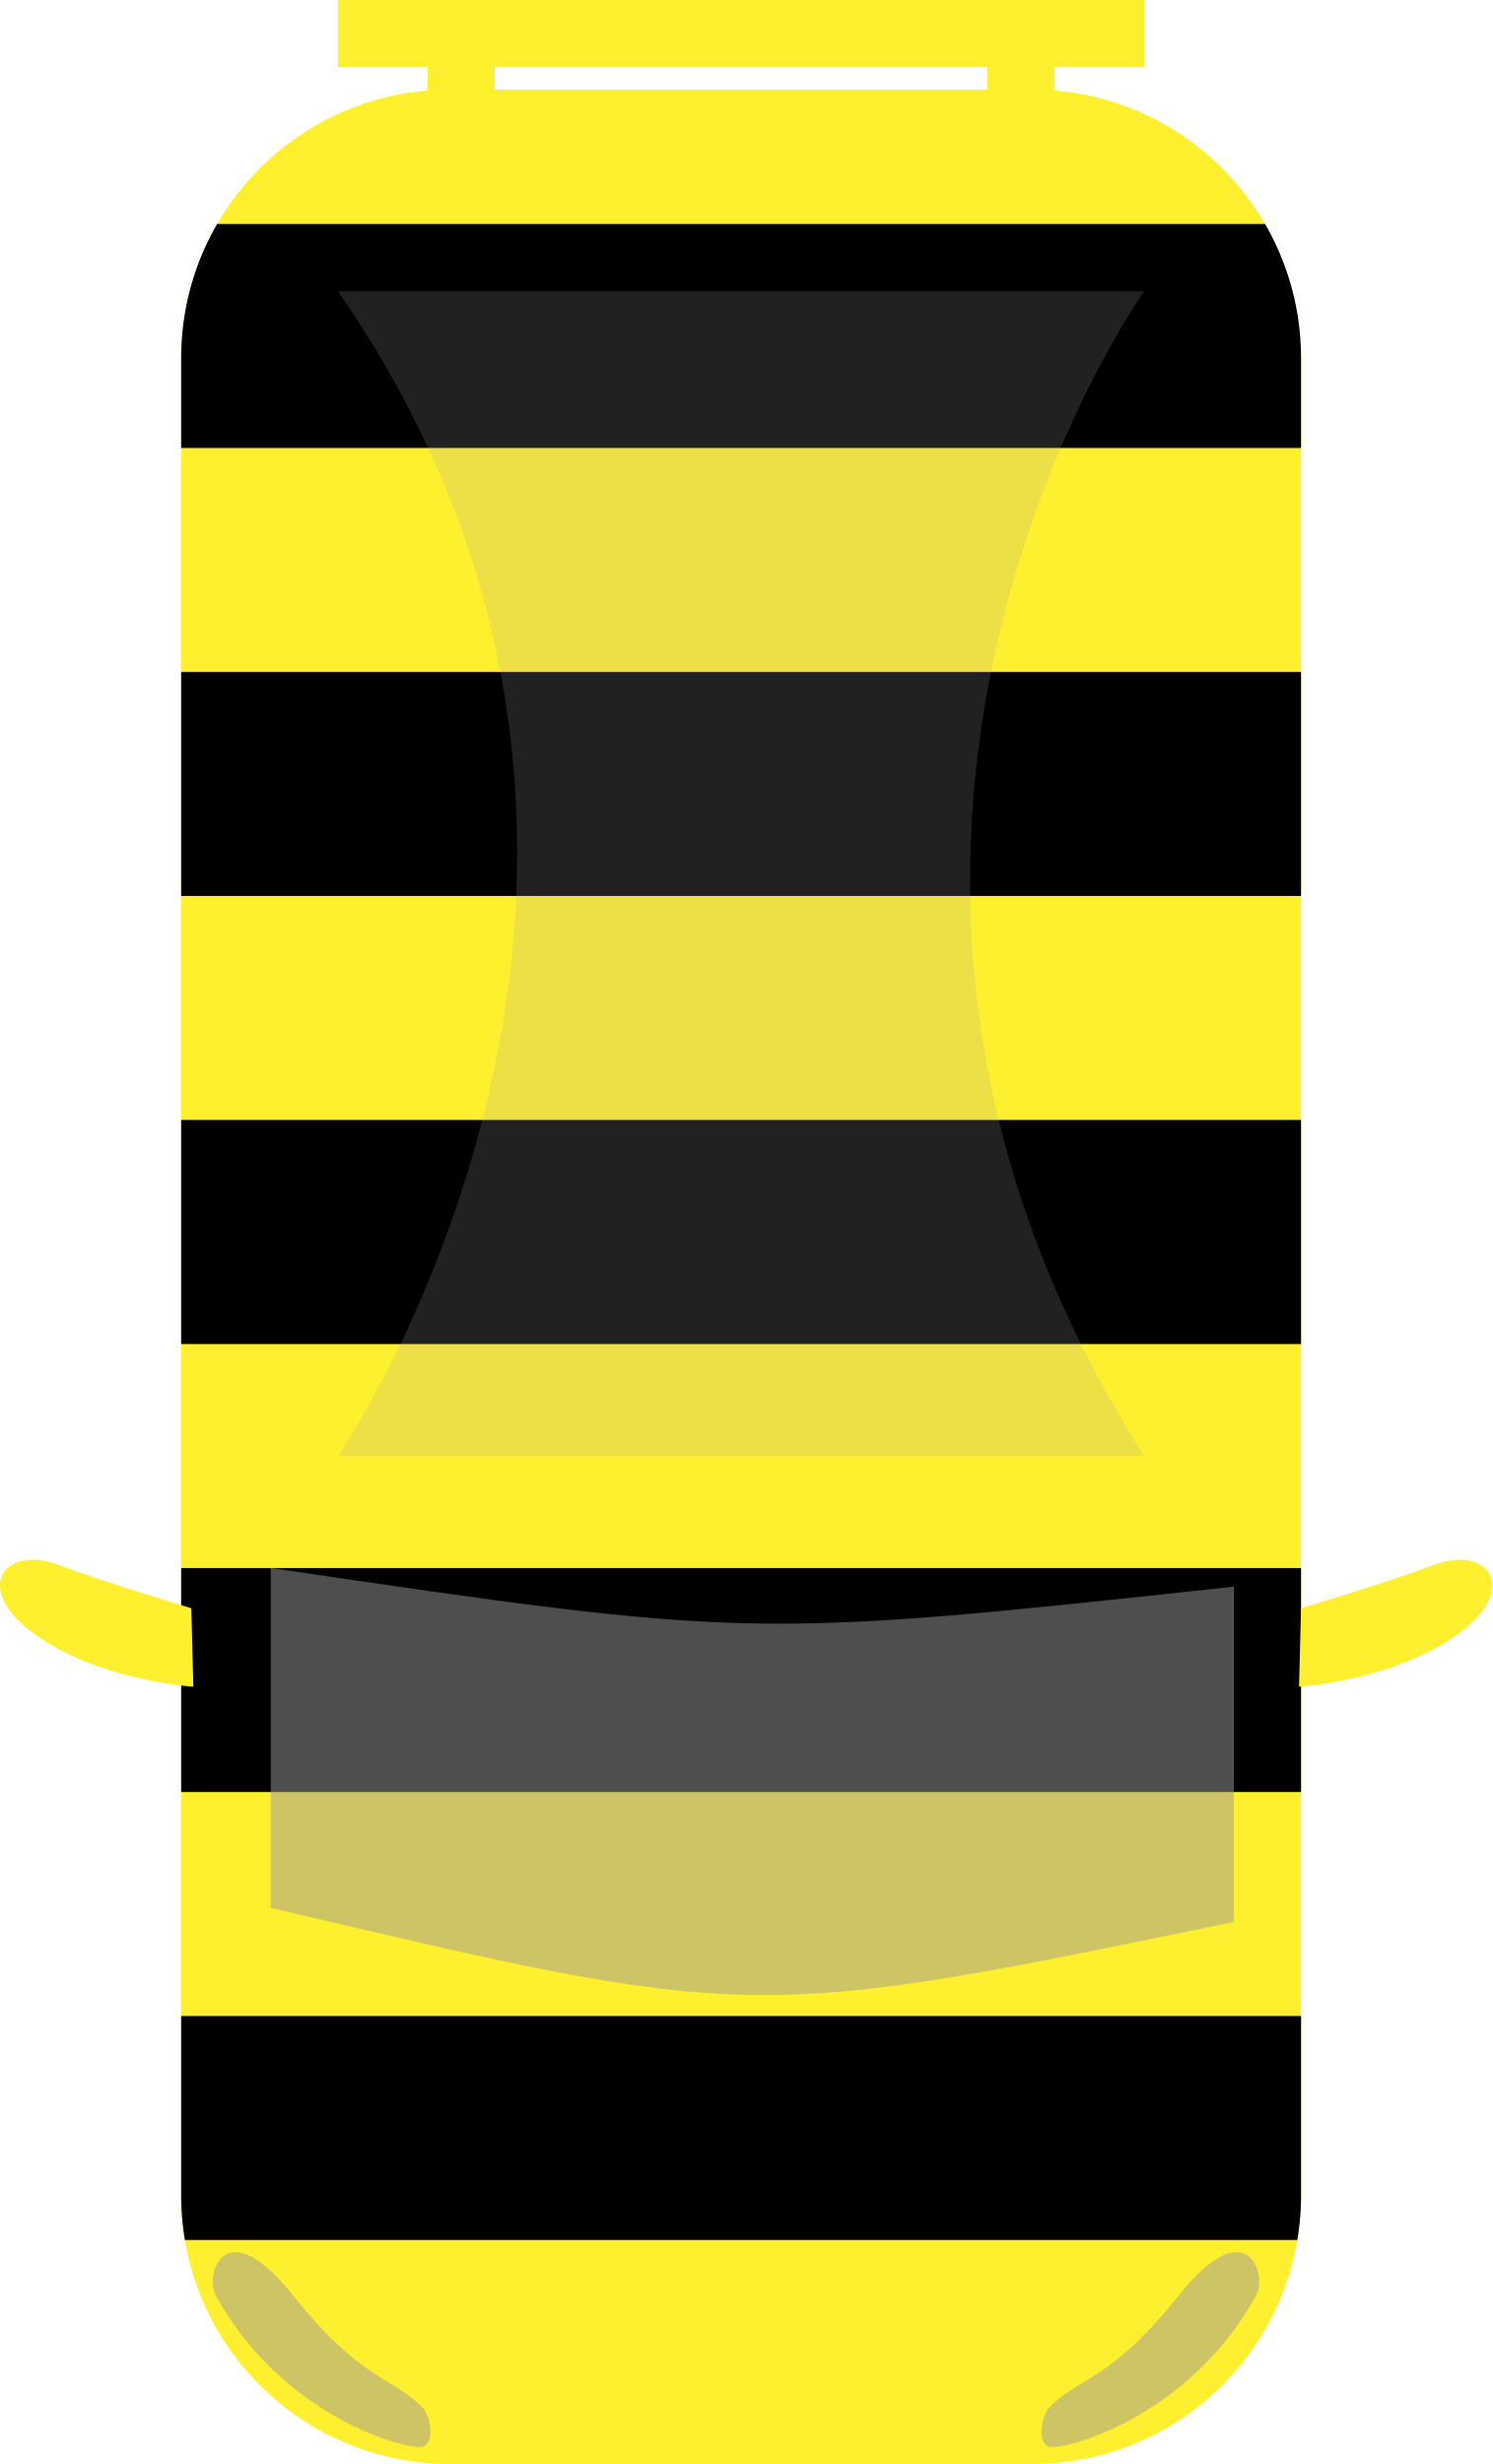
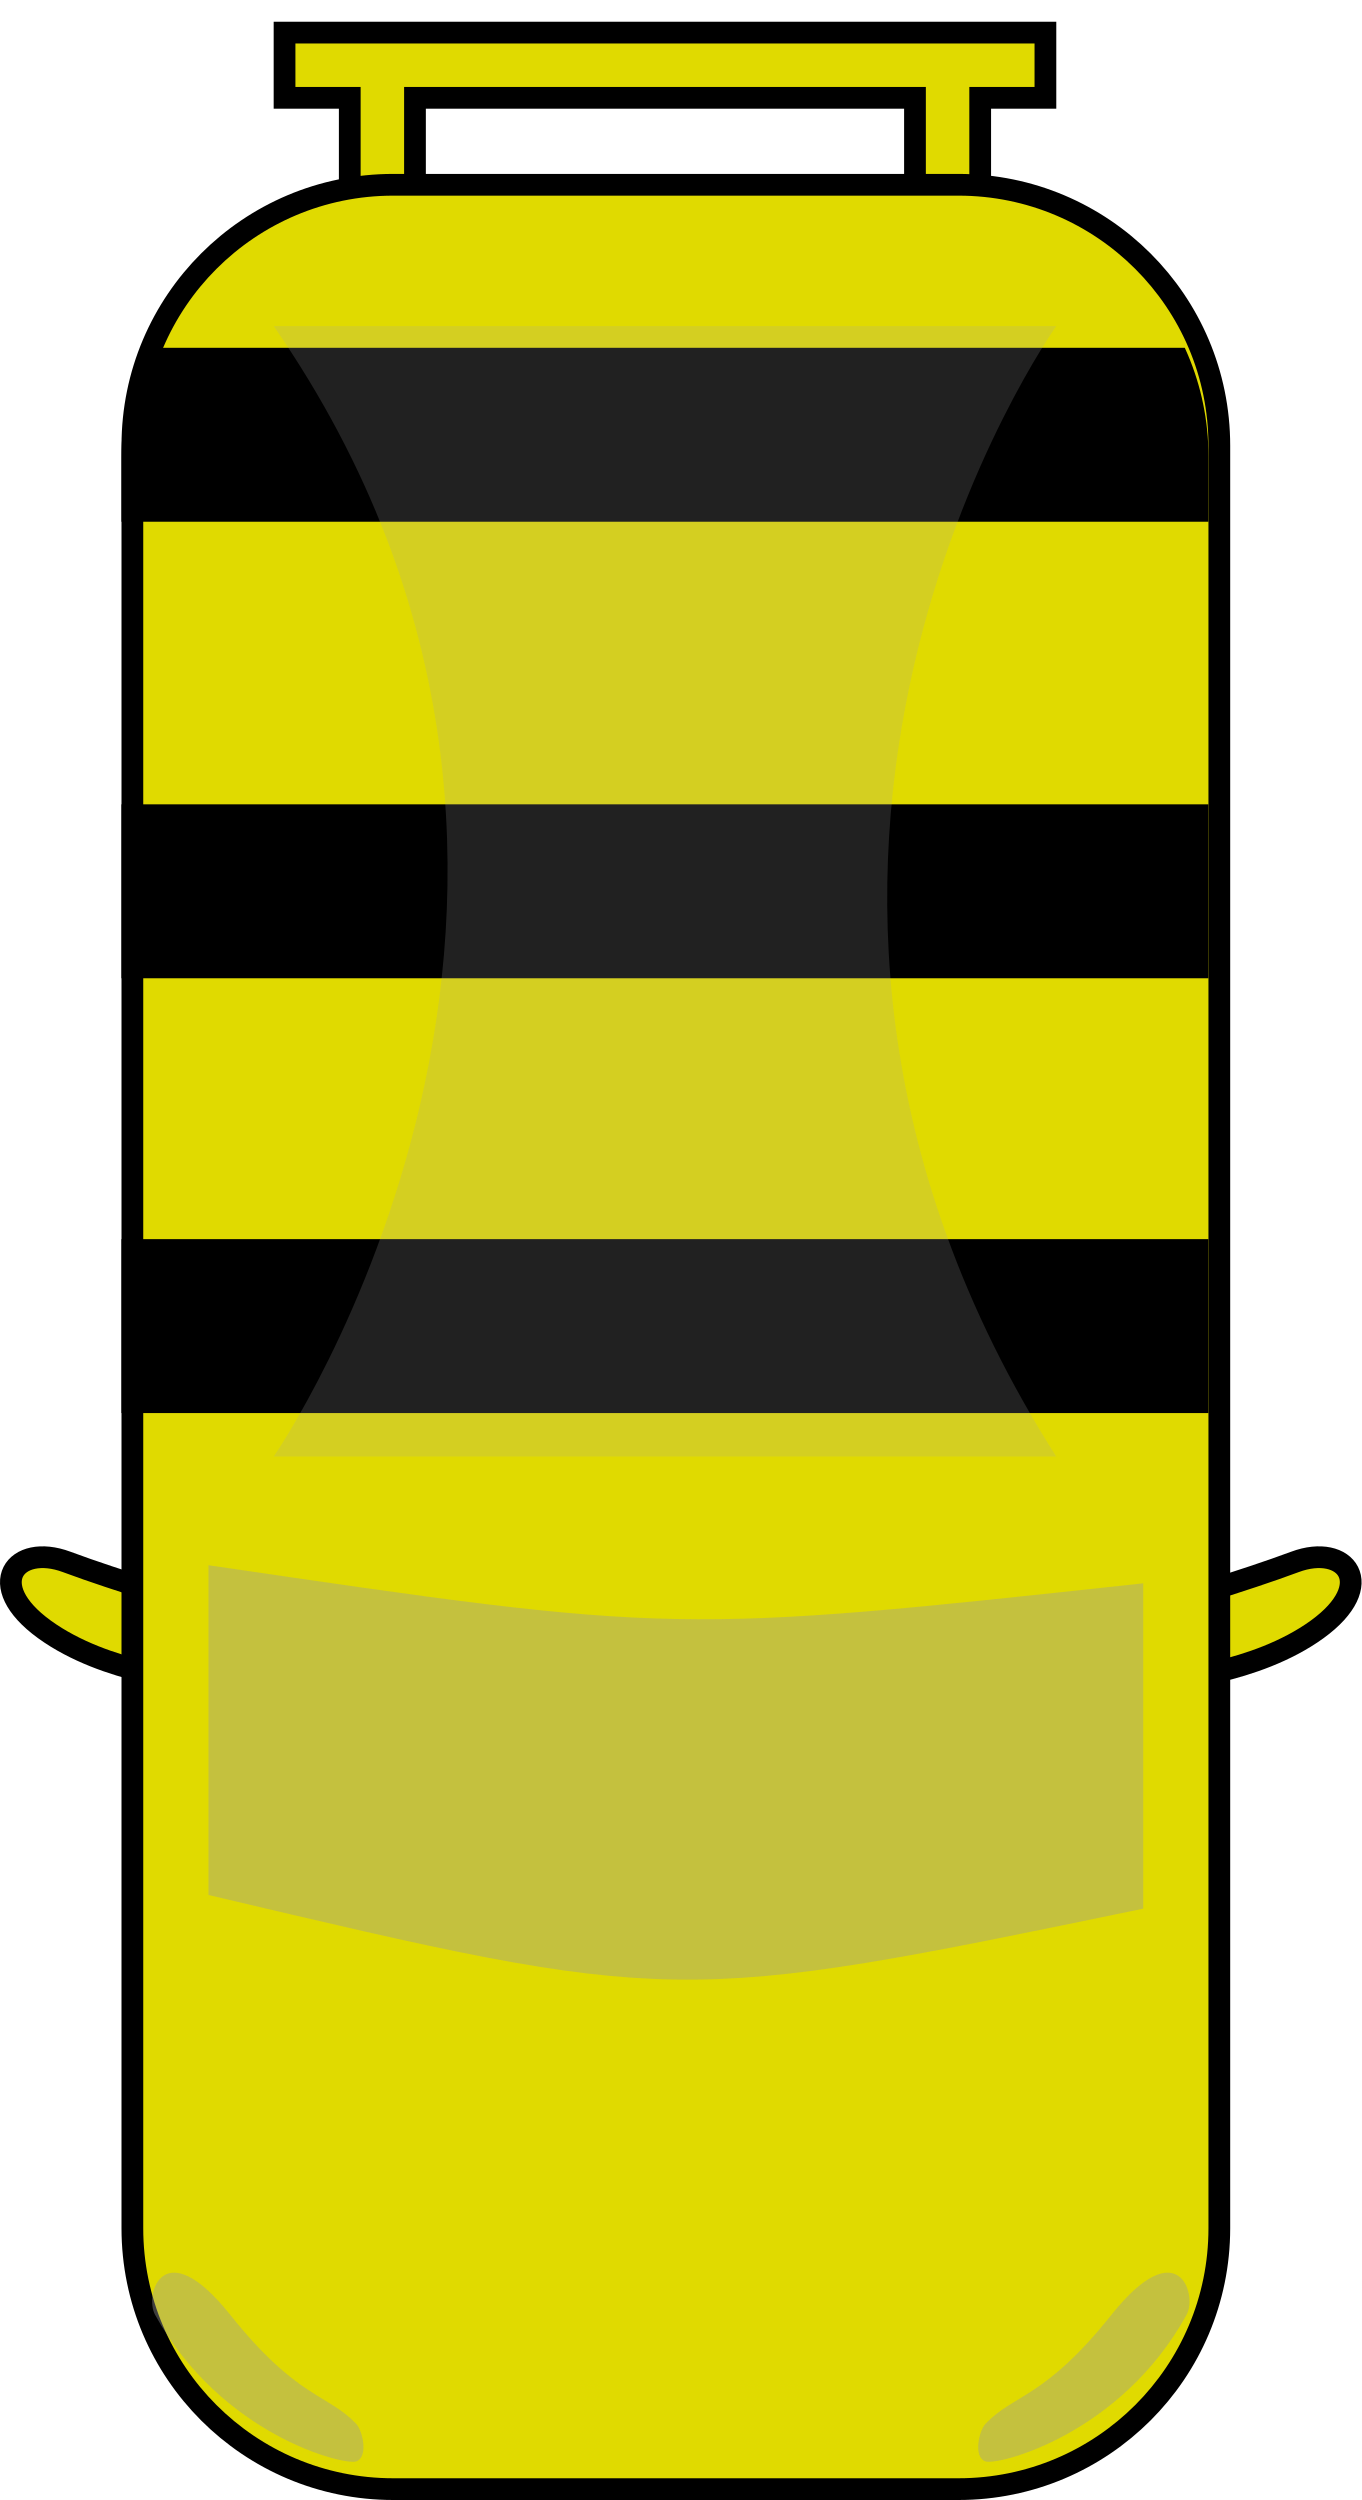
- <svg xmlns="http://www.w3.org/2000/svg" xmlns:xlink="http://www.w3.org/1999/xlink" version="1.1" x="0px" y="0px" width="66.633px" height="110px" viewBox="0 0 66.633 110" enable-background="new 0 0 66.633 110" xml:space="preserve">
+ <svg xmlns="http://www.w3.org/2000/svg" xmlns:xlink="http://www.w3.org/1999/xlink" version="1.1" x="0px" y="0px" width="62.633px" height="115px" viewBox="0 0 62.633 115" enable-background="new 0 0 62.633 115" xml:space="preserve">
+   <g id="Wing_mirrors">
+     <path fill="#E0DA00" stroke="#000000" stroke-miterlimit="10" d="M53.589,77.294c0,0,4.157-0.282,7-2.342s1.318-3.978-1.023-3.104   c-2.342,0.875-5.977,1.947-5.977,1.947L53.5,77.294" />
+     <path fill="#E0DA00" stroke="#000000" stroke-miterlimit="10" d="M9.044,77.294c0,0-4.157-0.282-7-2.342s-1.318-3.978,1.023-3.104   c2.342,0.875,5.977,1.947,5.977,1.947l0.089,3.499" />
+   </g>
+   <g id="Spoiler_1_">
+     <polygon fill="#E0DA00" stroke="#000000" stroke-miterlimit="10" points="13.089,1.5 13.089,4.5 16.089,4.5 16.089,11.5    19.089,11.5 19.089,4.5 42.089,4.5 42.089,11.5 45.089,11.5 45.089,4.5 48.089,4.5 48.089,1.5  " />
+   </g>
  <g id="Body">
-     <path fill="#FFEF2E" d="M58.089,98c0,6.627-5.373,12-12,12h-26c-6.627,0-12-5.373-12-12V16c0-6.627,5.373-12,12-12h26   c6.627,0,12,5.373,12,12V98z" />
+     <path fill="#E0DA00" stroke="#000000" stroke-miterlimit="10" d="M56.089,102.5c0,6.627-5.373,12-12,12h-26   c-6.627,0-12-5.373-12-12v-82c0-6.627,5.373-12,12-12h26c6.627,0,12,5.373,12,12V102.5z" />
  </g>
  <g id="Decals">
    <defs>
-       <path id="SVGID_1_" d="M58.089,98c0,6.627-5.373,12-12,12h-26c-6.627,0-12-5.373-12-12V16c0-6.627,5.373-12,12-12h26    c6.627,0,12,5.373,12,12V98z" />
+       <path id="SVGID_1_" d="M55.589,103c0,6.627-5.373,12-12,12h-26c-6.627,0-12-5.373-12-12V21c0-6.627,5.373-12,12-12h26    c6.627,0,12,5.373,12,12V103z" />
    </defs>
    <clipPath id="SVGID_2_">
      <use xlink:href="#SVGID_1_" overflow="visible" />
    </clipPath>
-     <line clip-path="url(#SVGID_2_)" fill="none" stroke="#000000" stroke-width="10" stroke-miterlimit="10" x1="-10.911" y1="15" x2="67.089" y2="15" />
-     <line clip-path="url(#SVGID_2_)" fill="none" stroke="#000000" stroke-width="10" stroke-miterlimit="10" x1="-10.911" y1="35" x2="67.089" y2="35" />
-     <line clip-path="url(#SVGID_2_)" fill="none" stroke="#000000" stroke-width="10" stroke-miterlimit="10" x1="-10.911" y1="55" x2="67.089" y2="55" />
-     <line clip-path="url(#SVGID_2_)" fill="none" stroke="#000000" stroke-width="10" stroke-miterlimit="10" x1="-10.911" y1="75" x2="67.089" y2="75" />
-     <line clip-path="url(#SVGID_2_)" fill="none" stroke="#000000" stroke-width="10" stroke-miterlimit="10" x1="-10.911" y1="95" x2="67.089" y2="95" />
-   </g>
-   <g id="Spoiler">
-     <line stroke="#FFEF2E" stroke-width="3" stroke-miterlimit="10" x1="15.089" y1="1.5" x2="51.089" y2="1.5" />
-     <line stroke="#FFEF2E" stroke-width="3" stroke-miterlimit="10" x1="20.589" y1="2" x2="20.589" y2="5" />
-     <line stroke="#FFEF2E" stroke-width="3" stroke-miterlimit="10" x1="45.589" y1="2" x2="45.589" y2="5" />
-   </g>
-   <g id="Wing_mirrors">
-     <path fill="#FFEF2E" d="M58.089,75.294c0,0,4.157-0.282,7-2.342s1.318-3.978-1.023-3.104c-2.342,0.875-5.977,1.947-5.977,1.947   L58,75.294" />
-     <path fill="#FFEF2E" d="M8.544,75.294c0,0-4.157-0.282-7-2.342s-1.318-3.978,1.023-3.104c2.342,0.875,5.977,1.947,5.977,1.947   l0.089,3.499" />
+     <line clip-path="url(#SVGID_2_)" fill="none" stroke="#000000" stroke-width="8" stroke-miterlimit="10" x1="1.589" y1="20" x2="59.589" y2="20" />
+     <line clip-path="url(#SVGID_2_)" fill="none" stroke="#000000" stroke-width="8" stroke-miterlimit="10" x1="1.589" y1="41" x2="59.589" y2="41" />
+     <line clip-path="url(#SVGID_2_)" fill="none" stroke="#000000" stroke-width="8" stroke-miterlimit="10" x1="1.589" y1="61" x2="59.589" y2="61" />
  </g>
  <g id="Windscreen">
-     <path opacity="0.5" fill="#9B9B9B" d="M12.089,70v15.169c21.5,5.083,21.5,5.083,43,0.629V70.832   C33.589,73.16,33.589,73.16,12.089,70z" />
+     <path opacity="0.4" fill="#9B9B9B" d="M9.589,72v15.169c21.5,5.083,21.5,5.083,43,0.629V72.832C31.089,75.16,31.089,75.16,9.589,72   z" />
  </g>
  <g id="Lights">
-     <path opacity="0.5" fill="#9B9B9B" d="M18.881,107.491c-1.324-1.383-2.719-1.156-5.792-5.011s-3.965-0.924-3.456,0   c3.038,5.516,8.67,6.939,9.249,6.746S19.182,107.805,18.881,107.491z" />
-     <path opacity="0.5" fill="#9B9B9B" d="M46.835,107.491c1.324-1.383,2.719-1.156,5.792-5.011s3.965-0.924,3.456,0   c-3.038,5.516-8.67,6.939-9.249,6.746S46.535,107.805,46.835,107.491z" />
+     <path opacity="0.4" fill="#9B9B9B" d="M16.381,111.491c-1.324-1.383-2.719-1.156-5.792-5.011s-3.965-0.924-3.456,0   c3.038,5.516,8.67,6.939,9.249,6.746S16.682,111.805,16.381,111.491z" />
+     <path opacity="0.4" fill="#9B9B9B" d="M45.335,111.491c1.324-1.383,2.719-1.156,5.792-5.011s3.965-0.924,3.456,0   c-3.038,5.516-8.67,6.939-9.249,6.746S45.035,111.805,45.335,111.491z" />
  </g>
  <g id="Roof_Design">
-     <path opacity="0.2" fill="#A5A5A5" d="M15.089,13h36c0,0-17.5,24.52,0,52h-36C15.089,65,33.089,39,15.089,13z" />
-   </g>
-   <g id="Number">
-     <g>
- 	</g>
-     <g>
- 	</g>
-     <g>
- 	</g>
-     <g>
- 	</g>
-     <g>
- 	</g>
-     <g>
- 	</g>
-     <g>
- 	</g>
-     <g>
- 	</g>
-     <g>
- 	</g>
-     <g>
- 	</g>
-     <g>
- 	</g>
-     <g>
- 	</g>
-     <g>
- 	</g>
-     <g>
- 	</g>
-     <g>
- 	</g>
+     <path opacity="0.2" fill="#A5A5A5" d="M12.589,15h36c0,0-17.5,24.52,0,52h-36C12.589,67,30.589,41,12.589,15z" />
  </g>
</svg>
